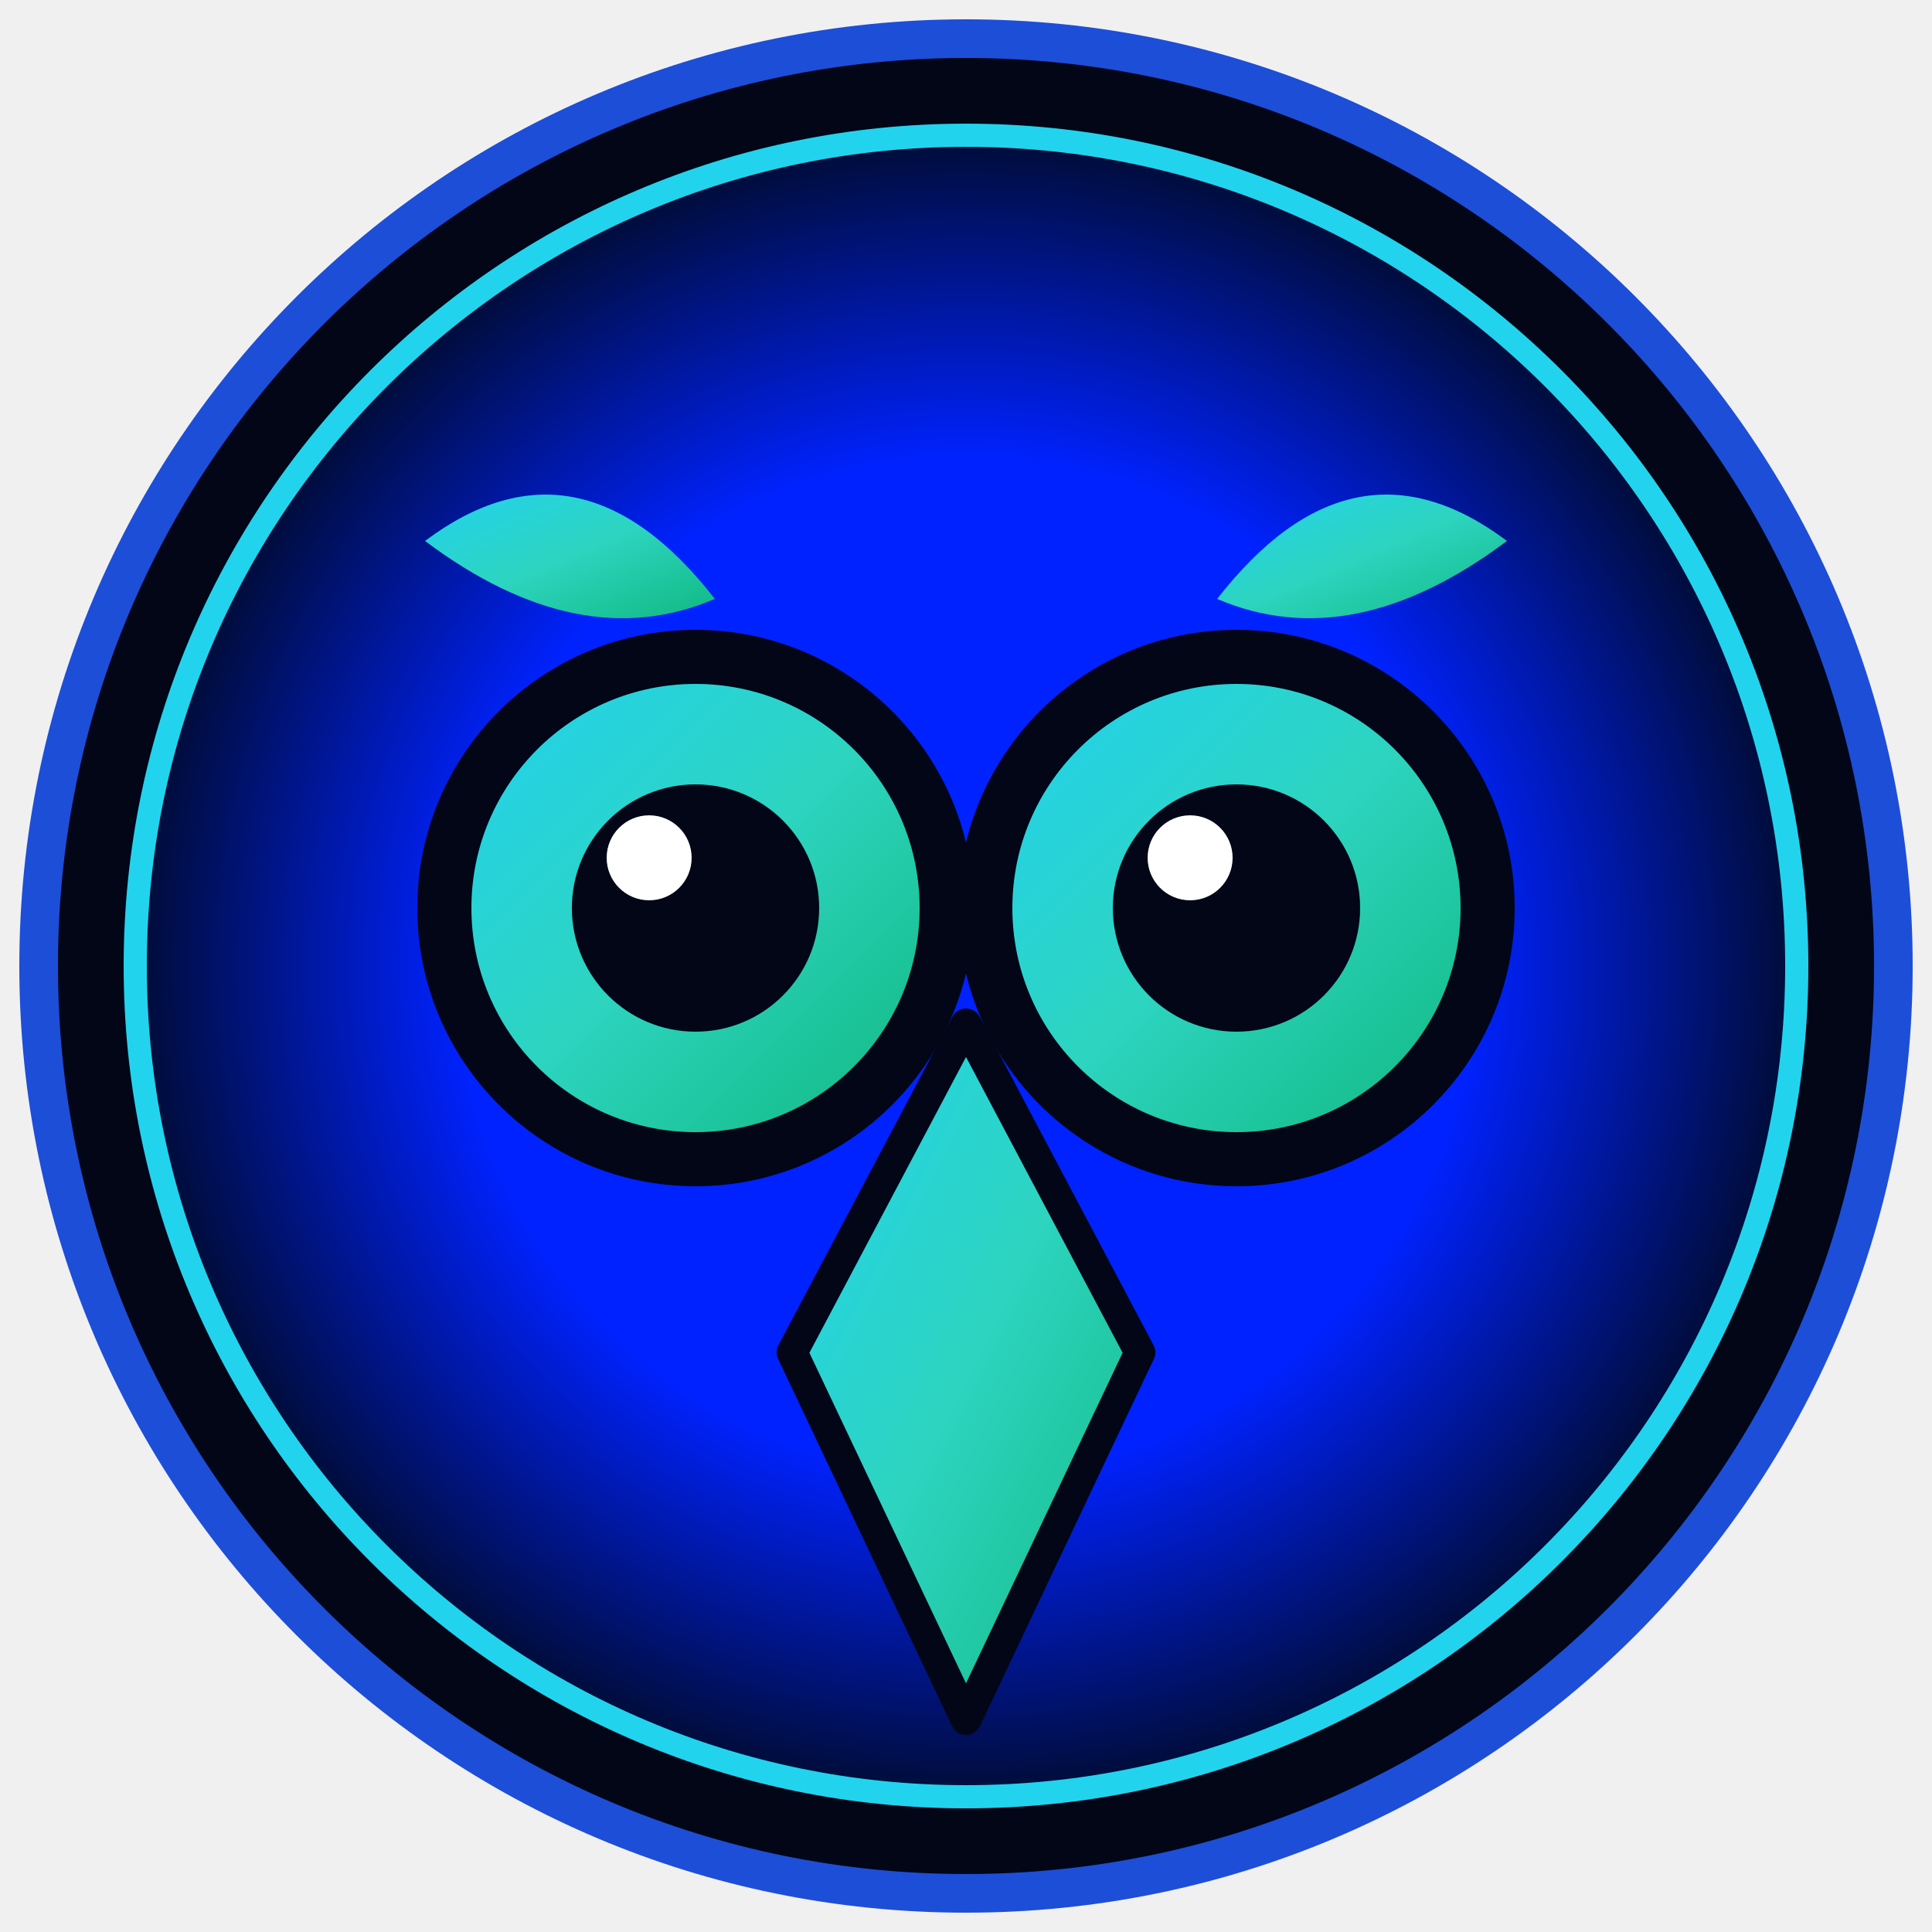
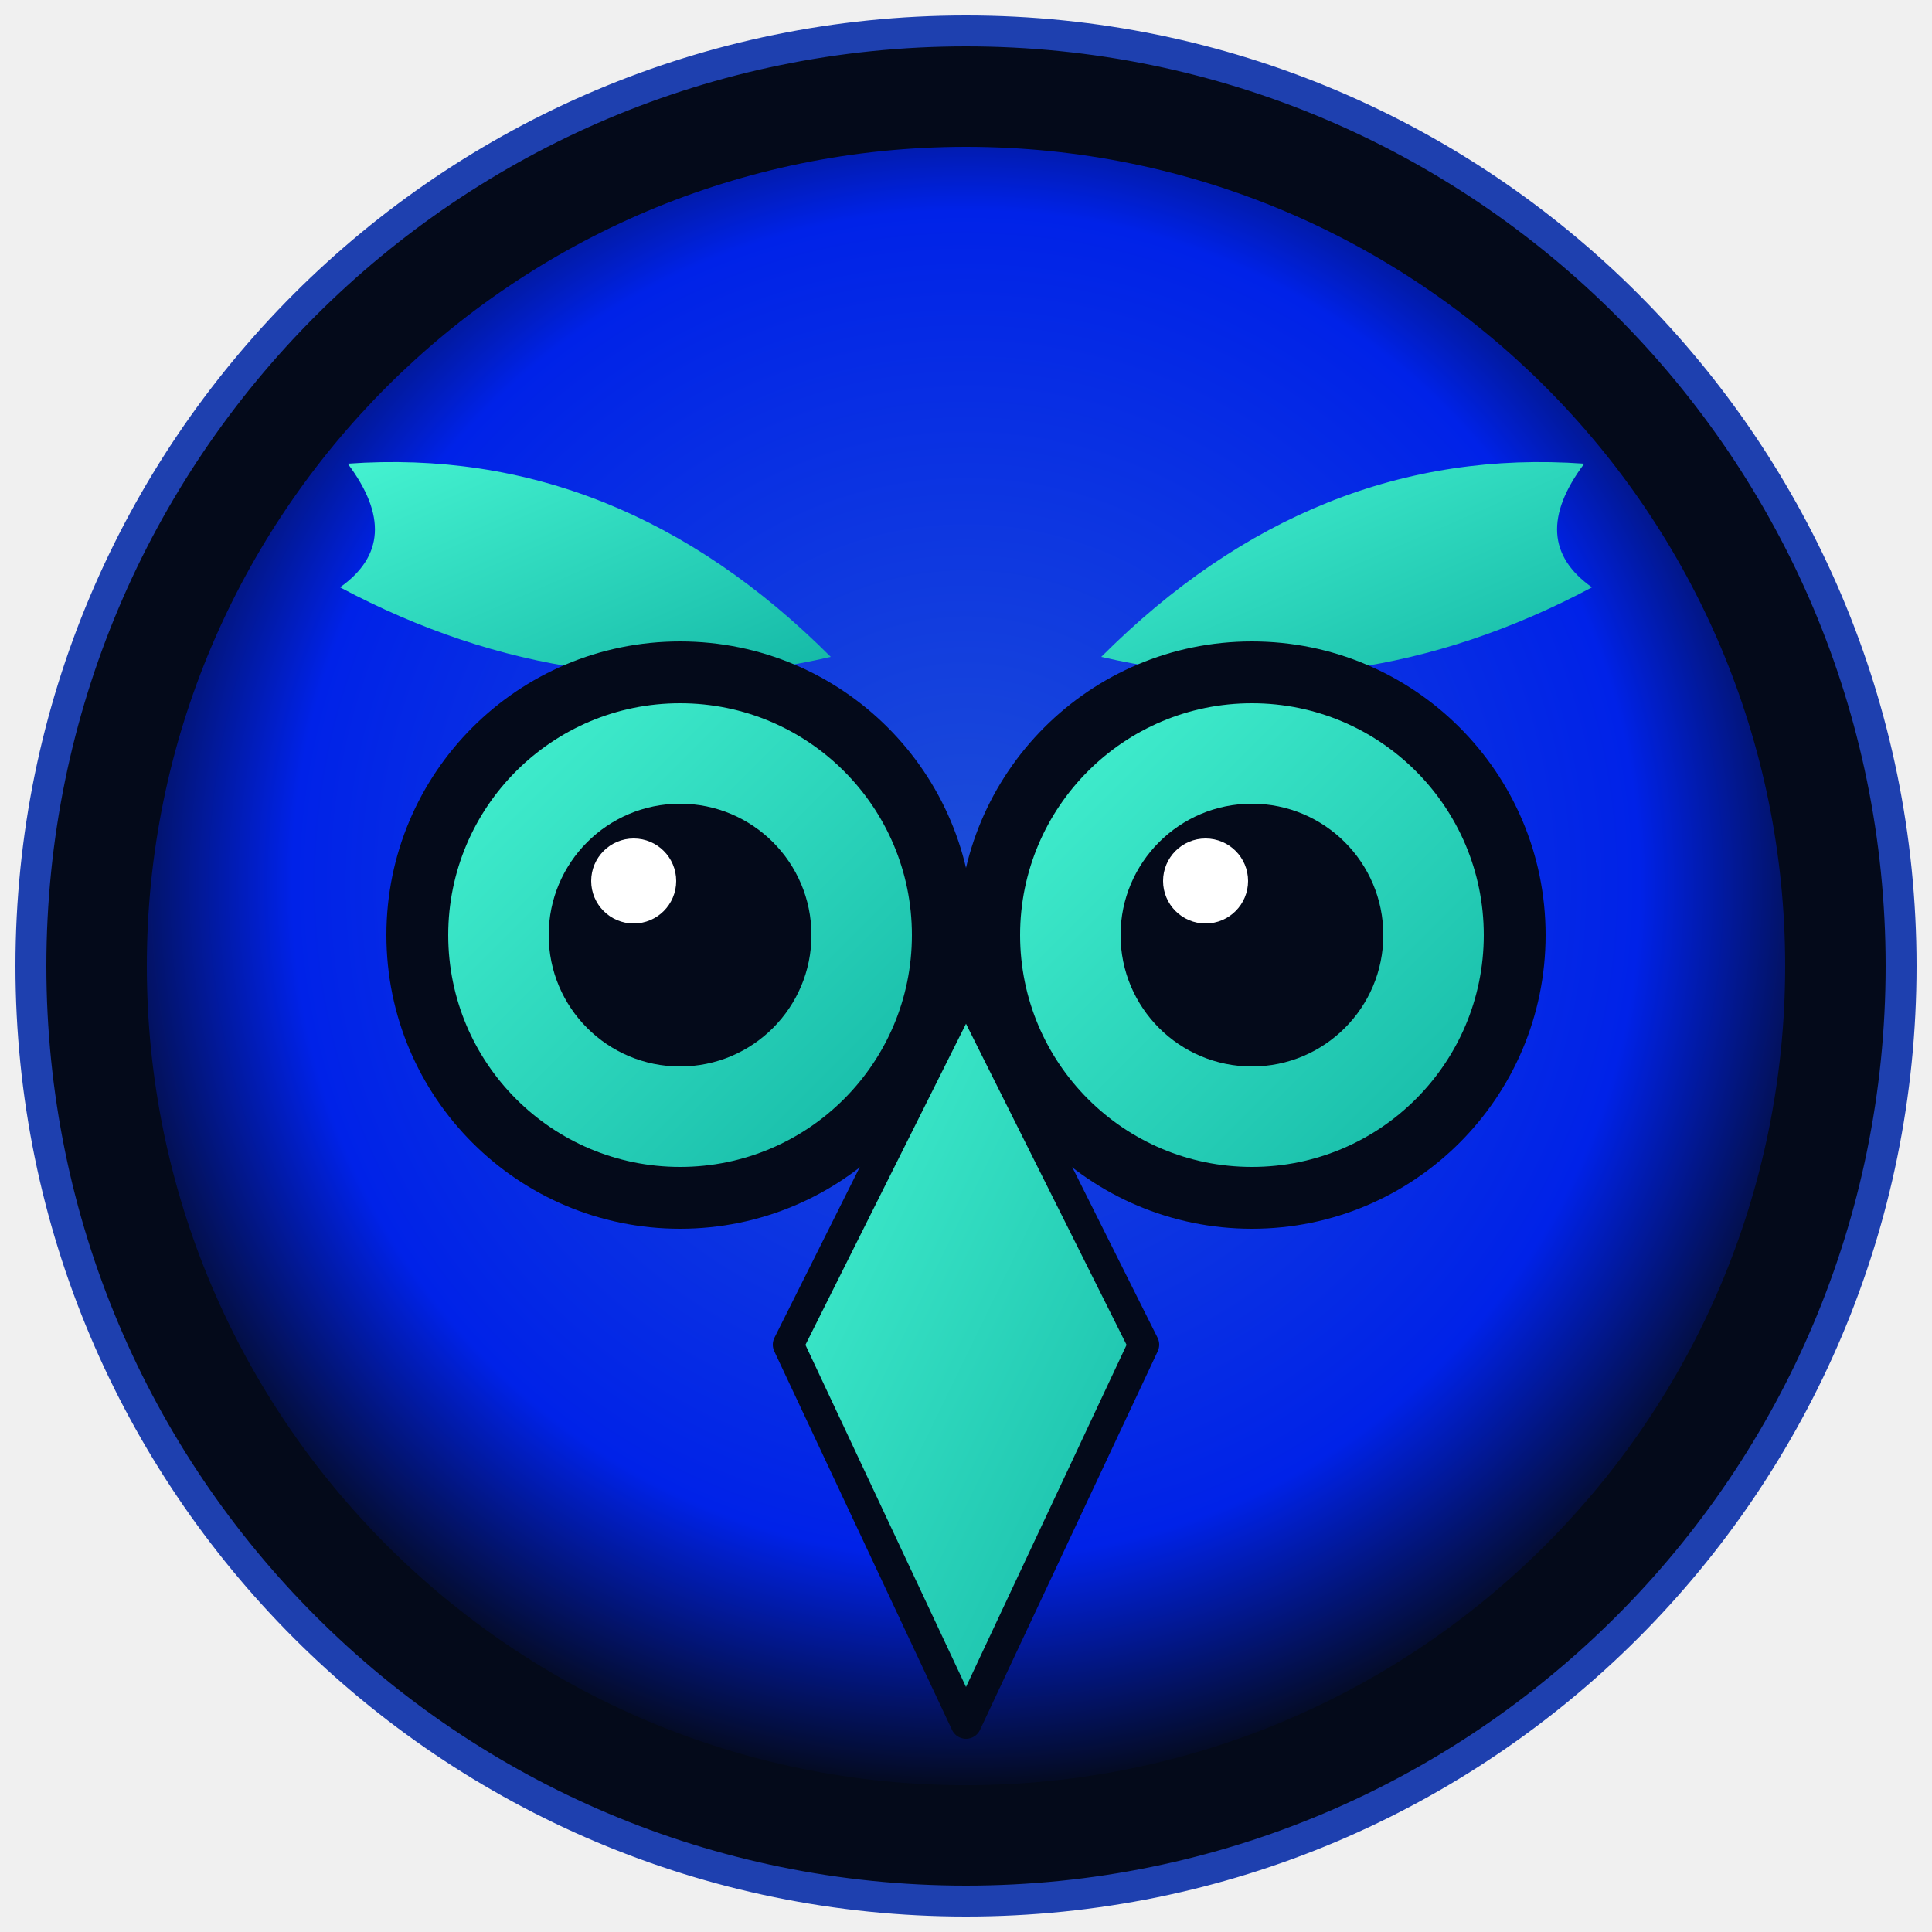
<svg xmlns="http://www.w3.org/2000/svg" viewBox="0 0 500 500" width="512" height="512">
  <defs>
-     <radialGradient id="gradBg" cx="50%" cy="50%" r="50%">
-       <stop offset="60%" stop-color="#0022ff" />
-       <stop offset="100%" stop-color="#000b2e" />
+     <radialGradient id="gBg" cx="50%" cy="45%" r="55%">
+       <stop offset="0%" stop-color="#1d4ed8" />
+       <stop offset="75%" stop-color="#0022e8" />
+       <stop offset="100%" stop-color="#040b24" />
    </radialGradient>
-     <linearGradient id="gradMint" x1="0%" y1="0%" x2="100%" y2="100%">
-       <stop offset="0%" stop-color="#22d3ee" />
-       <stop offset="50%" stop-color="#2dd4bf" />
-       <stop offset="100%" stop-color="#10b981" />
+     <linearGradient id="gMint" x1="0%" y1="0%" x2="100%" y2="100%">
+       <stop offset="0%" stop-color="#45f3d1" />
+       <stop offset="100%" stop-color="#14b8a6" />
    </linearGradient>
  </defs>
-   <circle cx="250" cy="250" r="240" fill="#020617" stroke="#1d4ed8" stroke-width="10" />
-   <circle cx="250" cy="250" r="215" fill="url(#gradBg)" stroke="#22d3ee" stroke-width="6" />
-   <path d="M 110,140 Q 150,110 185,155 Q 150,170 110,140 Z" fill="url(#gradMint)" />
-   <path d="M 390,140 Q 350,110 315,155 Q 350,170 390,140 Z" fill="url(#gradMint)" />
-   <circle cx="180" cy="235" r="72" fill="#020617" />
-   <circle cx="180" cy="235" r="58" fill="url(#gradMint)" />
-   <circle cx="180" cy="235" r="32" fill="#020617" />
-   <circle cx="168" cy="222" r="11" fill="#ffffff" />
-   <circle cx="320" cy="235" r="72" fill="#020617" />
-   <circle cx="320" cy="235" r="58" fill="url(#gradMint)" />
-   <circle cx="320" cy="235" r="32" fill="#020617" />
-   <circle cx="308" cy="222" r="11" fill="#ffffff" />
-   <polygon points="250,265 295,350 250,445 205,350" fill="url(#gradMint)" stroke="#020617" stroke-width="8" stroke-linejoin="round" />
+   <circle cx="250" cy="250" r="242" fill="#040a1a" stroke="#1e40af" stroke-width="8" />
+   <circle cx="250" cy="250" r="212" fill="url(#gBg)" />
+   <path d="M90 120 Q160 115 215 170 Q150 185 88 152 Q105 140 90 120 Z" fill="url(#gMint)" />
+   <path d="M410 120 Q340 115 285 170 Q350 185 412 152 Q395 140 410 120 Z" fill="url(#gMint)" />
+   <circle cx="176" cy="242" r="76" fill="#040a1a" />
+   <circle cx="176" cy="242" r="60" fill="url(#gMint)" />
+   <circle cx="176" cy="242" r="34" fill="#040a1a" />
+   <circle cx="164" cy="228" r="11" fill="#ffffff" />
+   <circle cx="324" cy="242" r="76" fill="#040a1a" />
+   <circle cx="324" cy="242" r="60" fill="url(#gMint)" />
+   <circle cx="324" cy="242" r="34" fill="#040a1a" />
+   <circle cx="312" cy="228" r="11" fill="#ffffff" />
+   <polygon points="250,256 296,348 250,446 204,348" fill="url(#gMint)" stroke="#040a1a" stroke-width="8" stroke-linejoin="round" />
</svg>
